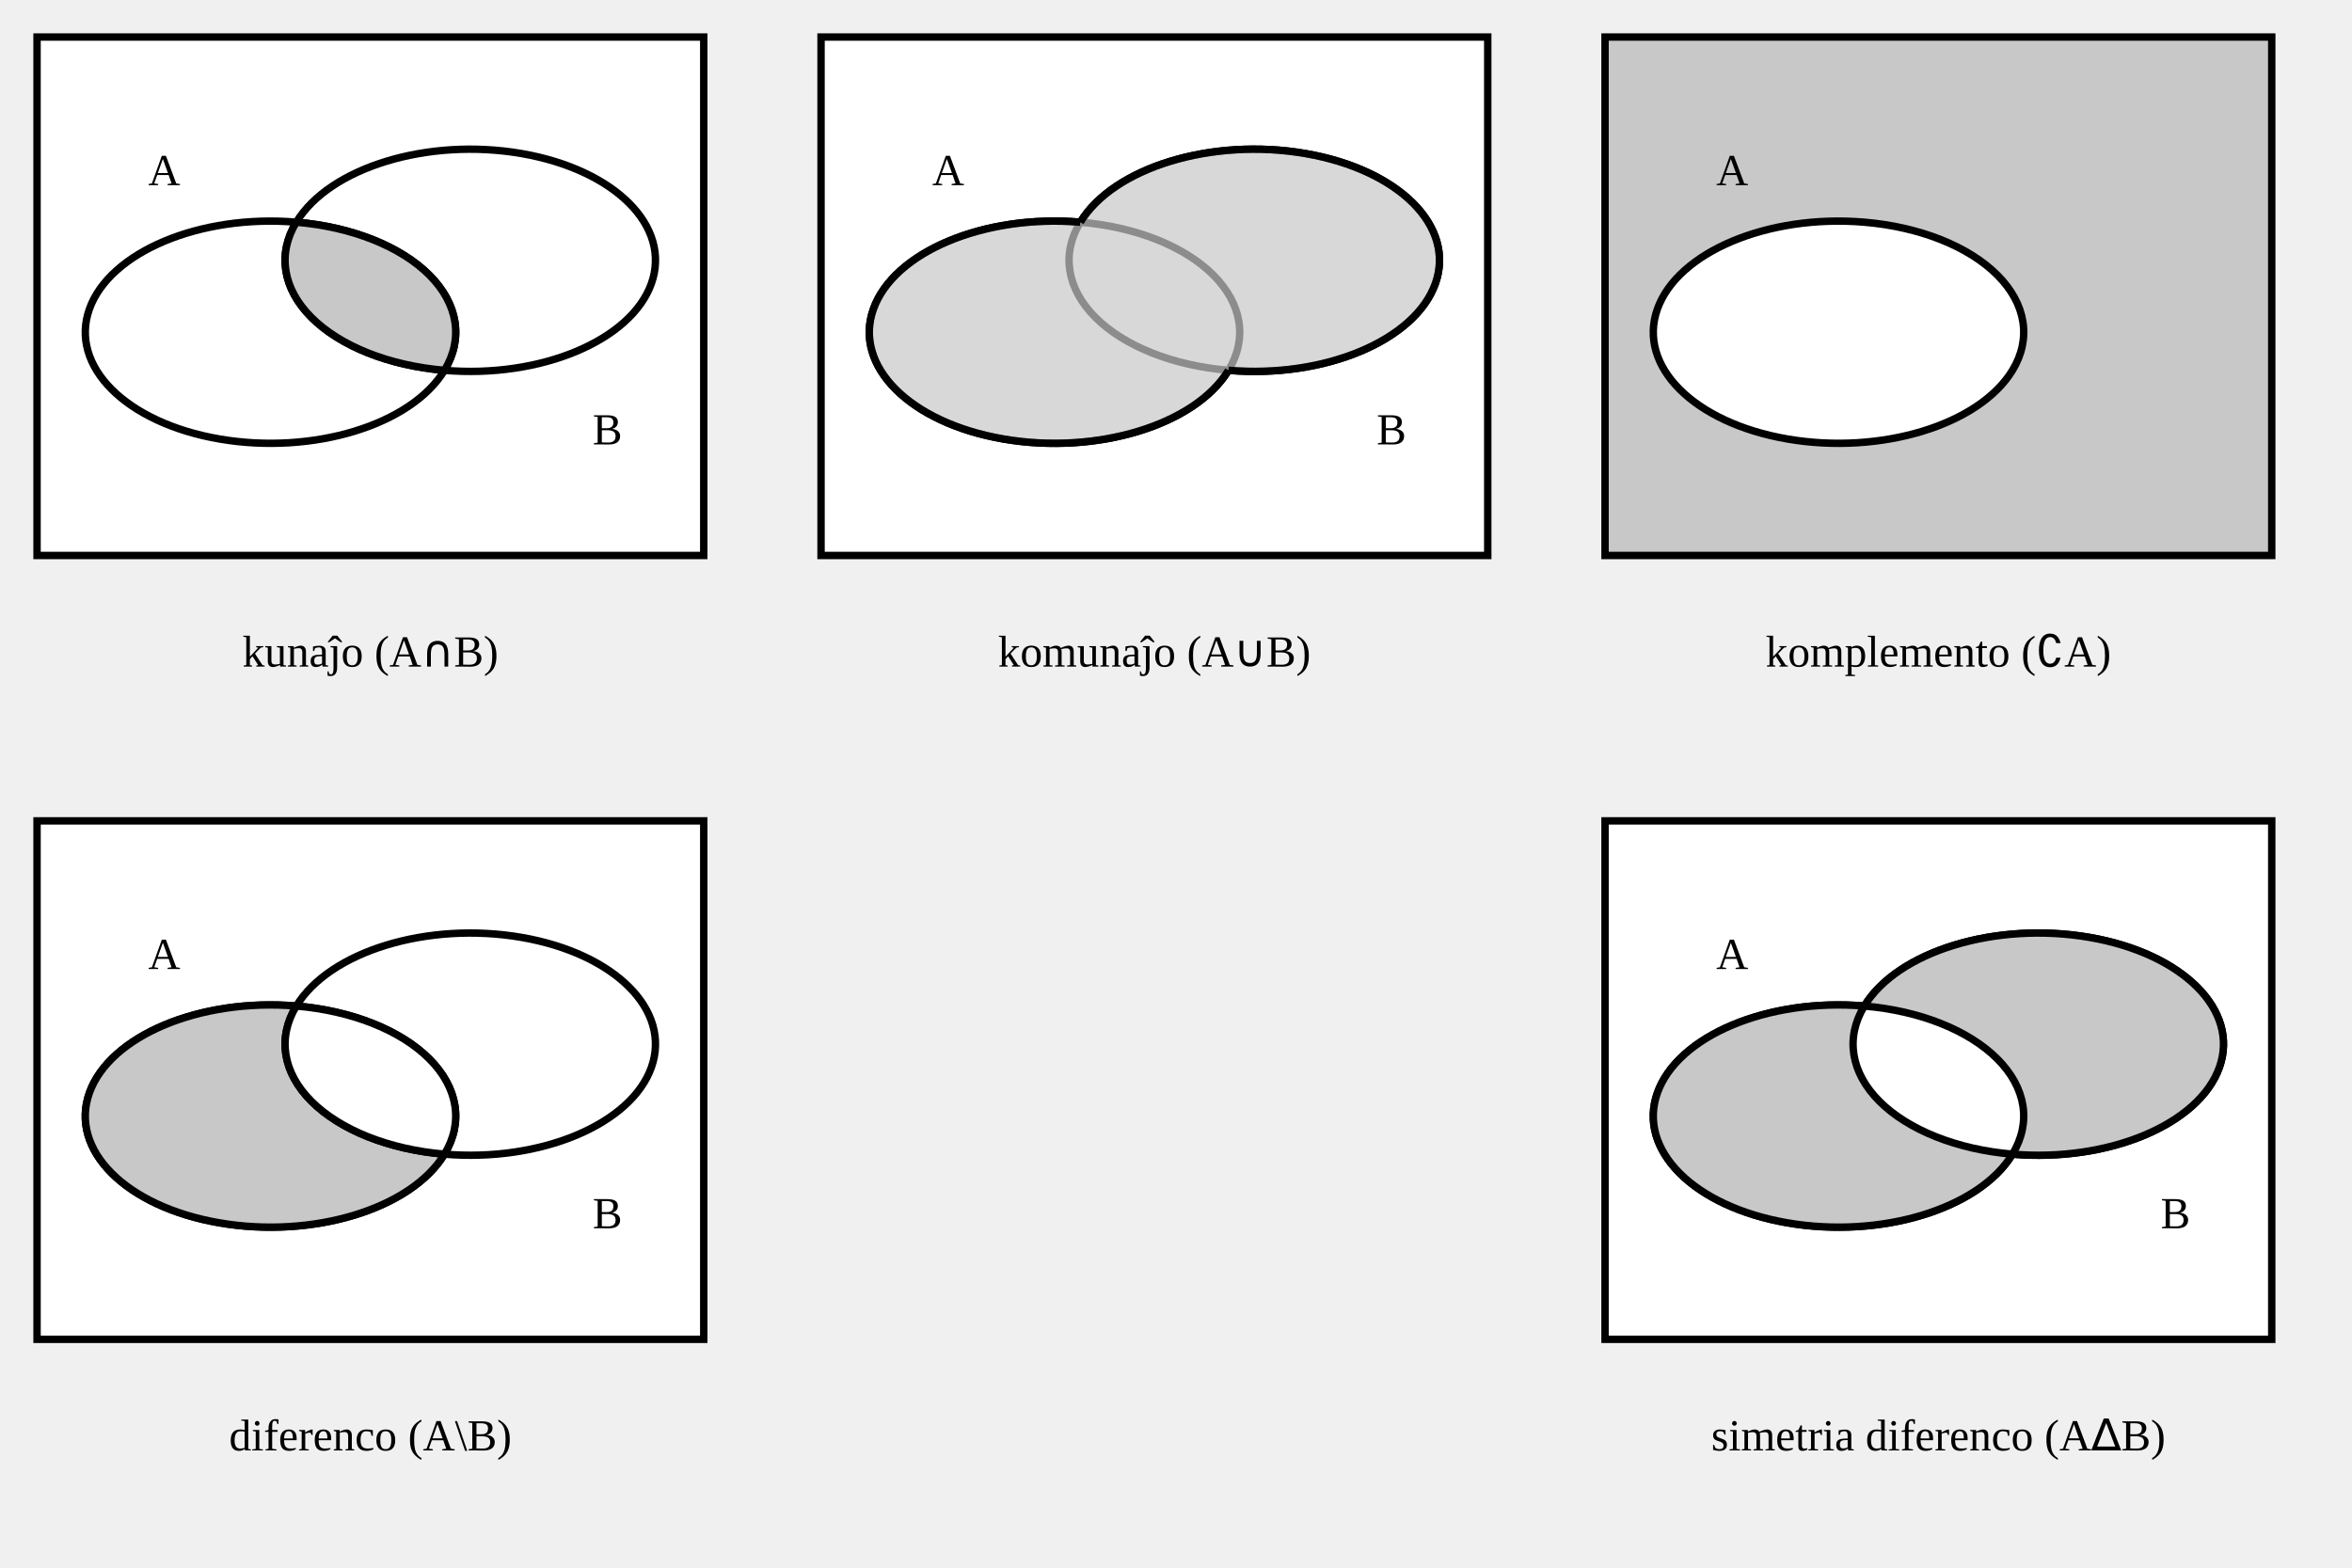
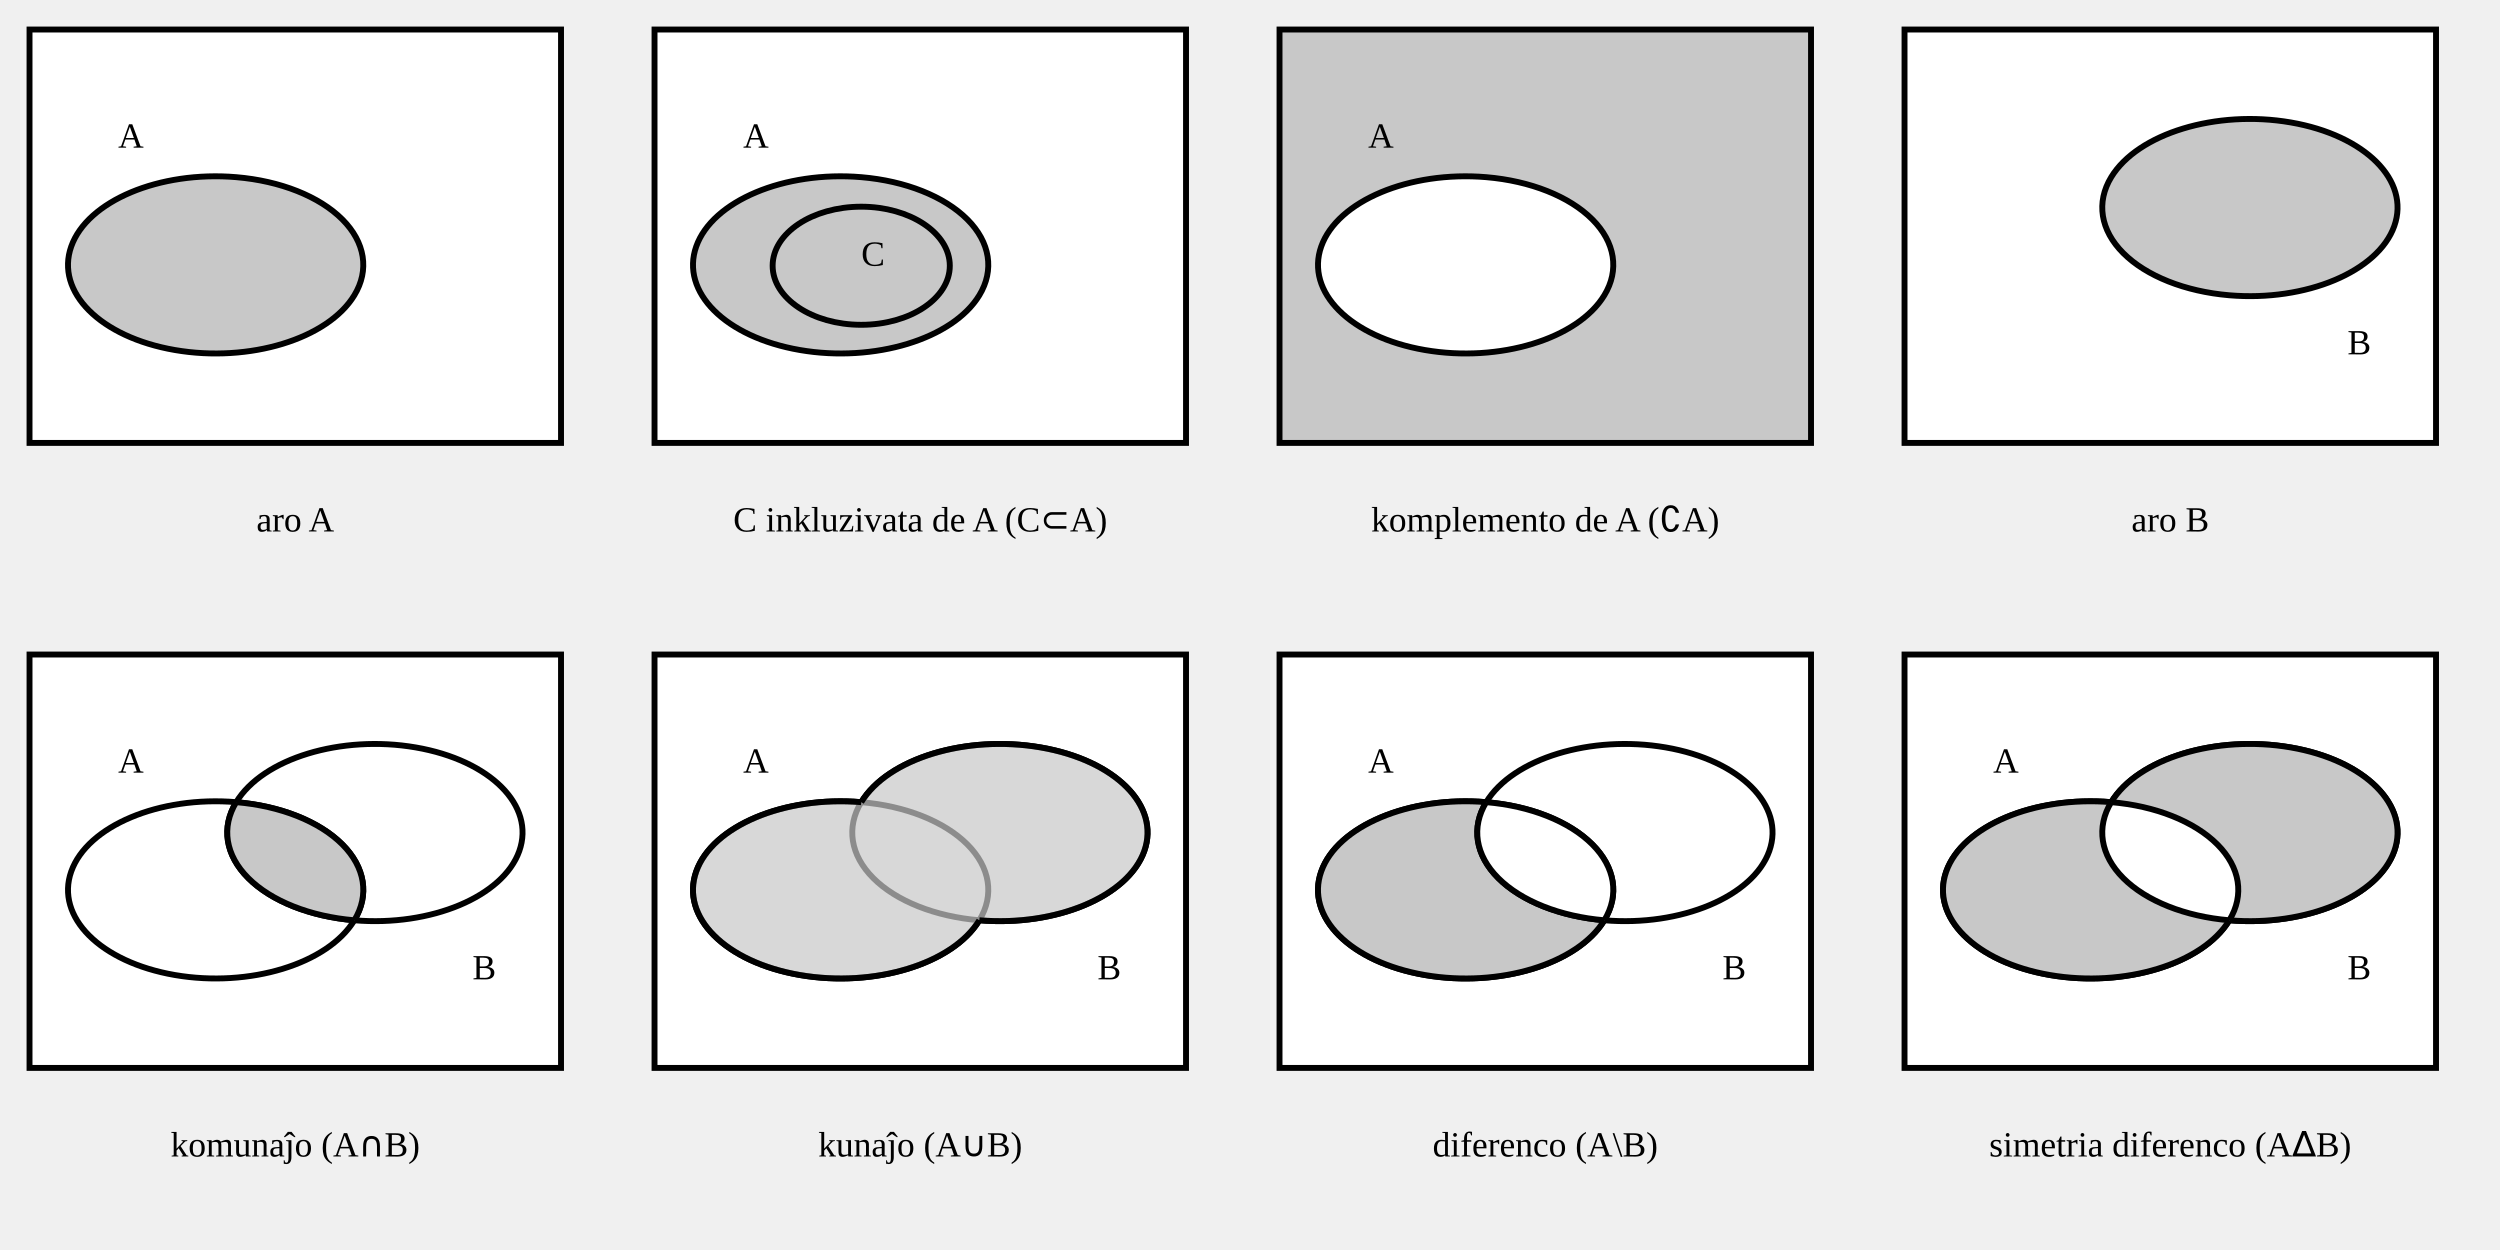
- <svg xmlns:xlink="http://www.w3.org/1999/xlink" version="1.1" width="15cm" height="10cm" viewBox="0 0 600 400">
+ <svg xmlns:xlink="http://www.w3.org/1999/xlink" version="1.1" width="20cm" height="10cm" viewBox="0 0 800 400">
  <defs>
    </defs>
-   <svg version="1.1" width="5cm" height="5cm" viewBox="-100 -100 200 200">
-     <rect x="-90" y="-90" width="180" height="140" style="fill:white; stroke-width:2; stroke:black" />
-     <g id="aroj">
-       <path d="M -20 -40 A 50 30 0 1 1 20 00" style="fill:none; stroke-width:2; stroke:black" />
-       <path d="M -20 -40 A 50 30 0 0 1 20 00" style="fill:none; stroke-width:2; stroke:black" />
-       <path d="M -20 -40 A 50 30 0 1 0 20 00" style="fill:none; stroke-width:2; stroke:black" />
-       <path d="M -20 -40 A 50 30 0 0 0 20 00" style="fill:none; stroke-width:2; stroke:black" />
+   <g transform="translate(0,0)">
+     <svg version="1.1" width="5cm" height="5cm" viewBox="-100 -100 200 200">
+       <rect x="-90" y="-90" width="180" height="140" style="fill:white; stroke-width:2; stroke:black" />
      <text x="-60" y="-50" class="nomo">A</text>
-       <text x="60" y="20" class="nomo">B</text>
-     </g>
-     <path d="M -20 -40 A 50 30 0 0 1 20 00 M -20 -40 A 50 30 0 0 0 20 00" style="fill:rgb(200,200,200); stroke-width:2; stroke:black" />
-     <text x="0" y="80" text-anchor="middle" class="nomo">
-       kunaĵo 
-       (A<tspan style="font-family:'Lucida Sans Unicode'">∩</tspan>B)
-     </text>
-   </svg>
+       <path d="M -20 -40 A 50 30 0 1 0 20 00 M -20 -40 A 50 30 0 0 1 20 00" style="fill:rgb(200,200,200); stroke-width:2; stroke:black" />
+       <text x="0" y="80" text-anchor="middle" class="nomo">aro A</text>
+     </svg>
+   </g>
  <g transform="translate(200,0)">
    <svg version="1.1" width="5cm" height="5cm" viewBox="-100 -100 200 200">
      <rect x="-90" y="-90" width="180" height="140" style="fill:white; stroke-width:2; stroke:black" />
-       <use xlink:href="#aroj" />
-       <path d="M -20 -40 A 50 30 0 1 0 20 00 M -20 -40 A 50 30 0 1 1 20 00" style="fill:rgb(200,200,200); stroke-width:2; stroke:black; fill-opacity: 0.7" />
+       <text x="-60" y="-50" class="nomo">A</text>
+       <path d="M -20 -40 A 50 30 0 1 0 20 00 M -20 -40 A 50 30 0 0 1 20 00" style="fill:rgb(200,200,200); stroke-width:2; stroke:black" />
+       <ellipse cx="-20" cy="-10" rx="30" ry="20" style="fill:rgb(200,200,200); stroke-width:2; stroke:black" />
+       <text x="-20" y="-10" class="nomo">C</text>
      <text x="0" y="80" text-anchor="middle" class="nomo">
-         komunaĵo
-         (A<tspan style="font-family:'Lucida Sans Unicode'">∪</tspan>B)
+         C inkluzivata de A
+         (C<tspan style="font-family:'Lucida Sans Unicode'">⊂</tspan>A)
      </text>
    </svg>
  </g>
  <g transform="translate(400,0)">
    <svg version="1.1" width="5cm" height="5cm" viewBox="-100 -100 200 200">
      <rect x="-90" y="-90" width="180" height="140" style="fill:rgb(200,200,200); stroke-width:2; stroke:black" />
      <text x="-60" y="-50" class="nomo">A</text>
      <path d="M -20 -40 A 50 30 0 1 0 20 00 M -20 -40 A 50 30 0 0 1 20 00" style="fill:white; stroke-width:2; stroke:black" />
      <text x="0" y="80" text-anchor="middle" class="nomo">
-         komplemento
+         komplemento de A
        (<tspan style="font-family:'Lucida Sans Unicode'">∁</tspan>A)
      </text>
    </svg>
  </g>
+   <g transform="translate(600,0)">
+     <svg version="1.1" width="5cm" height="5cm" viewBox="-100 -100 200 200">
+       <rect x="-90" y="-90" width="180" height="140" style="fill:white; stroke-width:2; stroke:black" />
+       <text x="60" y="20" class="nomo">B</text>
+       <path d="M -20 -40 A 50 30 0 1 1 20 00 M -20 -40 A 50 30 0 0 0 20 00" style="fill:rgb(200,200,200); stroke-width:2; stroke:black" />
+       <text x="0" y="80" text-anchor="middle" class="nomo">aro B</text>
+     </svg>
+   </g>
  <g transform="translate(0,200)">
+     <svg version="1.1" width="5cm" height="5cm" viewBox="-100 -100 200 200">
+       <rect x="-90" y="-90" width="180" height="140" style="fill:white; stroke-width:2; stroke:black" />
+       <g id="aroj">
+         <path d="M -20 -40 A 50 30 0 1 1 20 00" style="fill:none; stroke-width:2; stroke:black" />
+         <path d="M -20 -40 A 50 30 0 0 1 20 00" style="fill:none; stroke-width:2; stroke:black" />
+         <path d="M -20 -40 A 50 30 0 1 0 20 00" style="fill:none; stroke-width:2; stroke:black" />
+         <path d="M -20 -40 A 50 30 0 0 0 20 00" style="fill:none; stroke-width:2; stroke:black" />
+         <text x="-60" y="-50" class="nomo">A</text>
+         <text x="60" y="20" class="nomo">B</text>
+       </g>
+       <path d="M -20 -40 A 50 30 0 0 1 20 00 M -20 -40 A 50 30 0 0 0 20 00" style="fill:rgb(200,200,200); stroke-width:2; stroke:black" />
+       <text x="0" y="80" text-anchor="middle" class="nomo">
+         komunaĵo 
+         (A<tspan style="font-family:'Lucida Sans Unicode'">∩</tspan>B)
+       </text>
+     </svg>
+   </g>
+   <g transform="translate(200,200)">
+     <svg version="1.1" width="5cm" height="5cm" viewBox="-100 -100 200 200">
+       <rect x="-90" y="-90" width="180" height="140" style="fill:white; stroke-width:2; stroke:black" />
+       <use xlink:href="#aroj" />
+       <path d="M -20 -40 A 50 30 0 1 0 20 00 M -20 -40 A 50 30 0 1 1 20 00" style="fill:rgb(200,200,200); stroke-width:2; stroke:black; fill-opacity: 0.7" />
+       <text x="0" y="80" text-anchor="middle" class="nomo">
+         kunaĵo
+         (A<tspan style="font-family:'Lucida Sans Unicode'">∪</tspan>B)
+       </text>
+     </svg>
+   </g>
+   <g transform="translate(400,200)">
    <svg version="1.1" width="5cm" height="5cm" viewBox="-100 -100 200 200">
      <rect x="-90" y="-90" width="180" height="140" style="fill:white; stroke-width:2; stroke:black" />
      <use xlink:href="#aroj" />
      <path d="M -20 -40 A 50 30 0 1 0 20 00 M -20 -40 A 50 30 0 0 0 20 00" style="fill:rgb(200,200,200); stroke-width:2; stroke:black" />
      <path d="M -20 -40 A 50 30 0 0 1 20 00 M -20 -40 A 50 30 0 0 0 20 00" style="fill:white; stroke-width:2; stroke:black" />
      <text x="0" y="80" text-anchor="middle" class="nomo">
        diferenco
        (A\B)
      </text>
    </svg>
  </g>
-   <g transform="translate(400,200)">
+   <g transform="translate(600,200)">
    <svg version="1.1" width="5cm" height="5cm" viewBox="-100 -100 200 200">
      <rect x="-90" y="-90" width="180" height="140" style="fill:white; stroke-width:2; stroke:black" />
      <use xlink:href="#aroj" />
      <path d="M -20 -40 A 50 30 0 1 0 20 00 M -20 -40 A 50 30 0 1 1 20 00" style="fill:rgb(200,200,200); stroke-width:2; stroke:black" />
      <path d="M -20 -40 A 50 30 0 0 1 20 00 M -20 -40 A 50 30 0 0 0 20 00" style="fill:white; stroke-width:2; stroke:black" />
      <text x="0" y="80" text-anchor="middle" class="nomo">
        simetria diferenco
        (A<tspan style="font-family:'Lucida Sans Unicode'">∆</tspan>B)
      </text>
    </svg>
  </g>
</svg>
